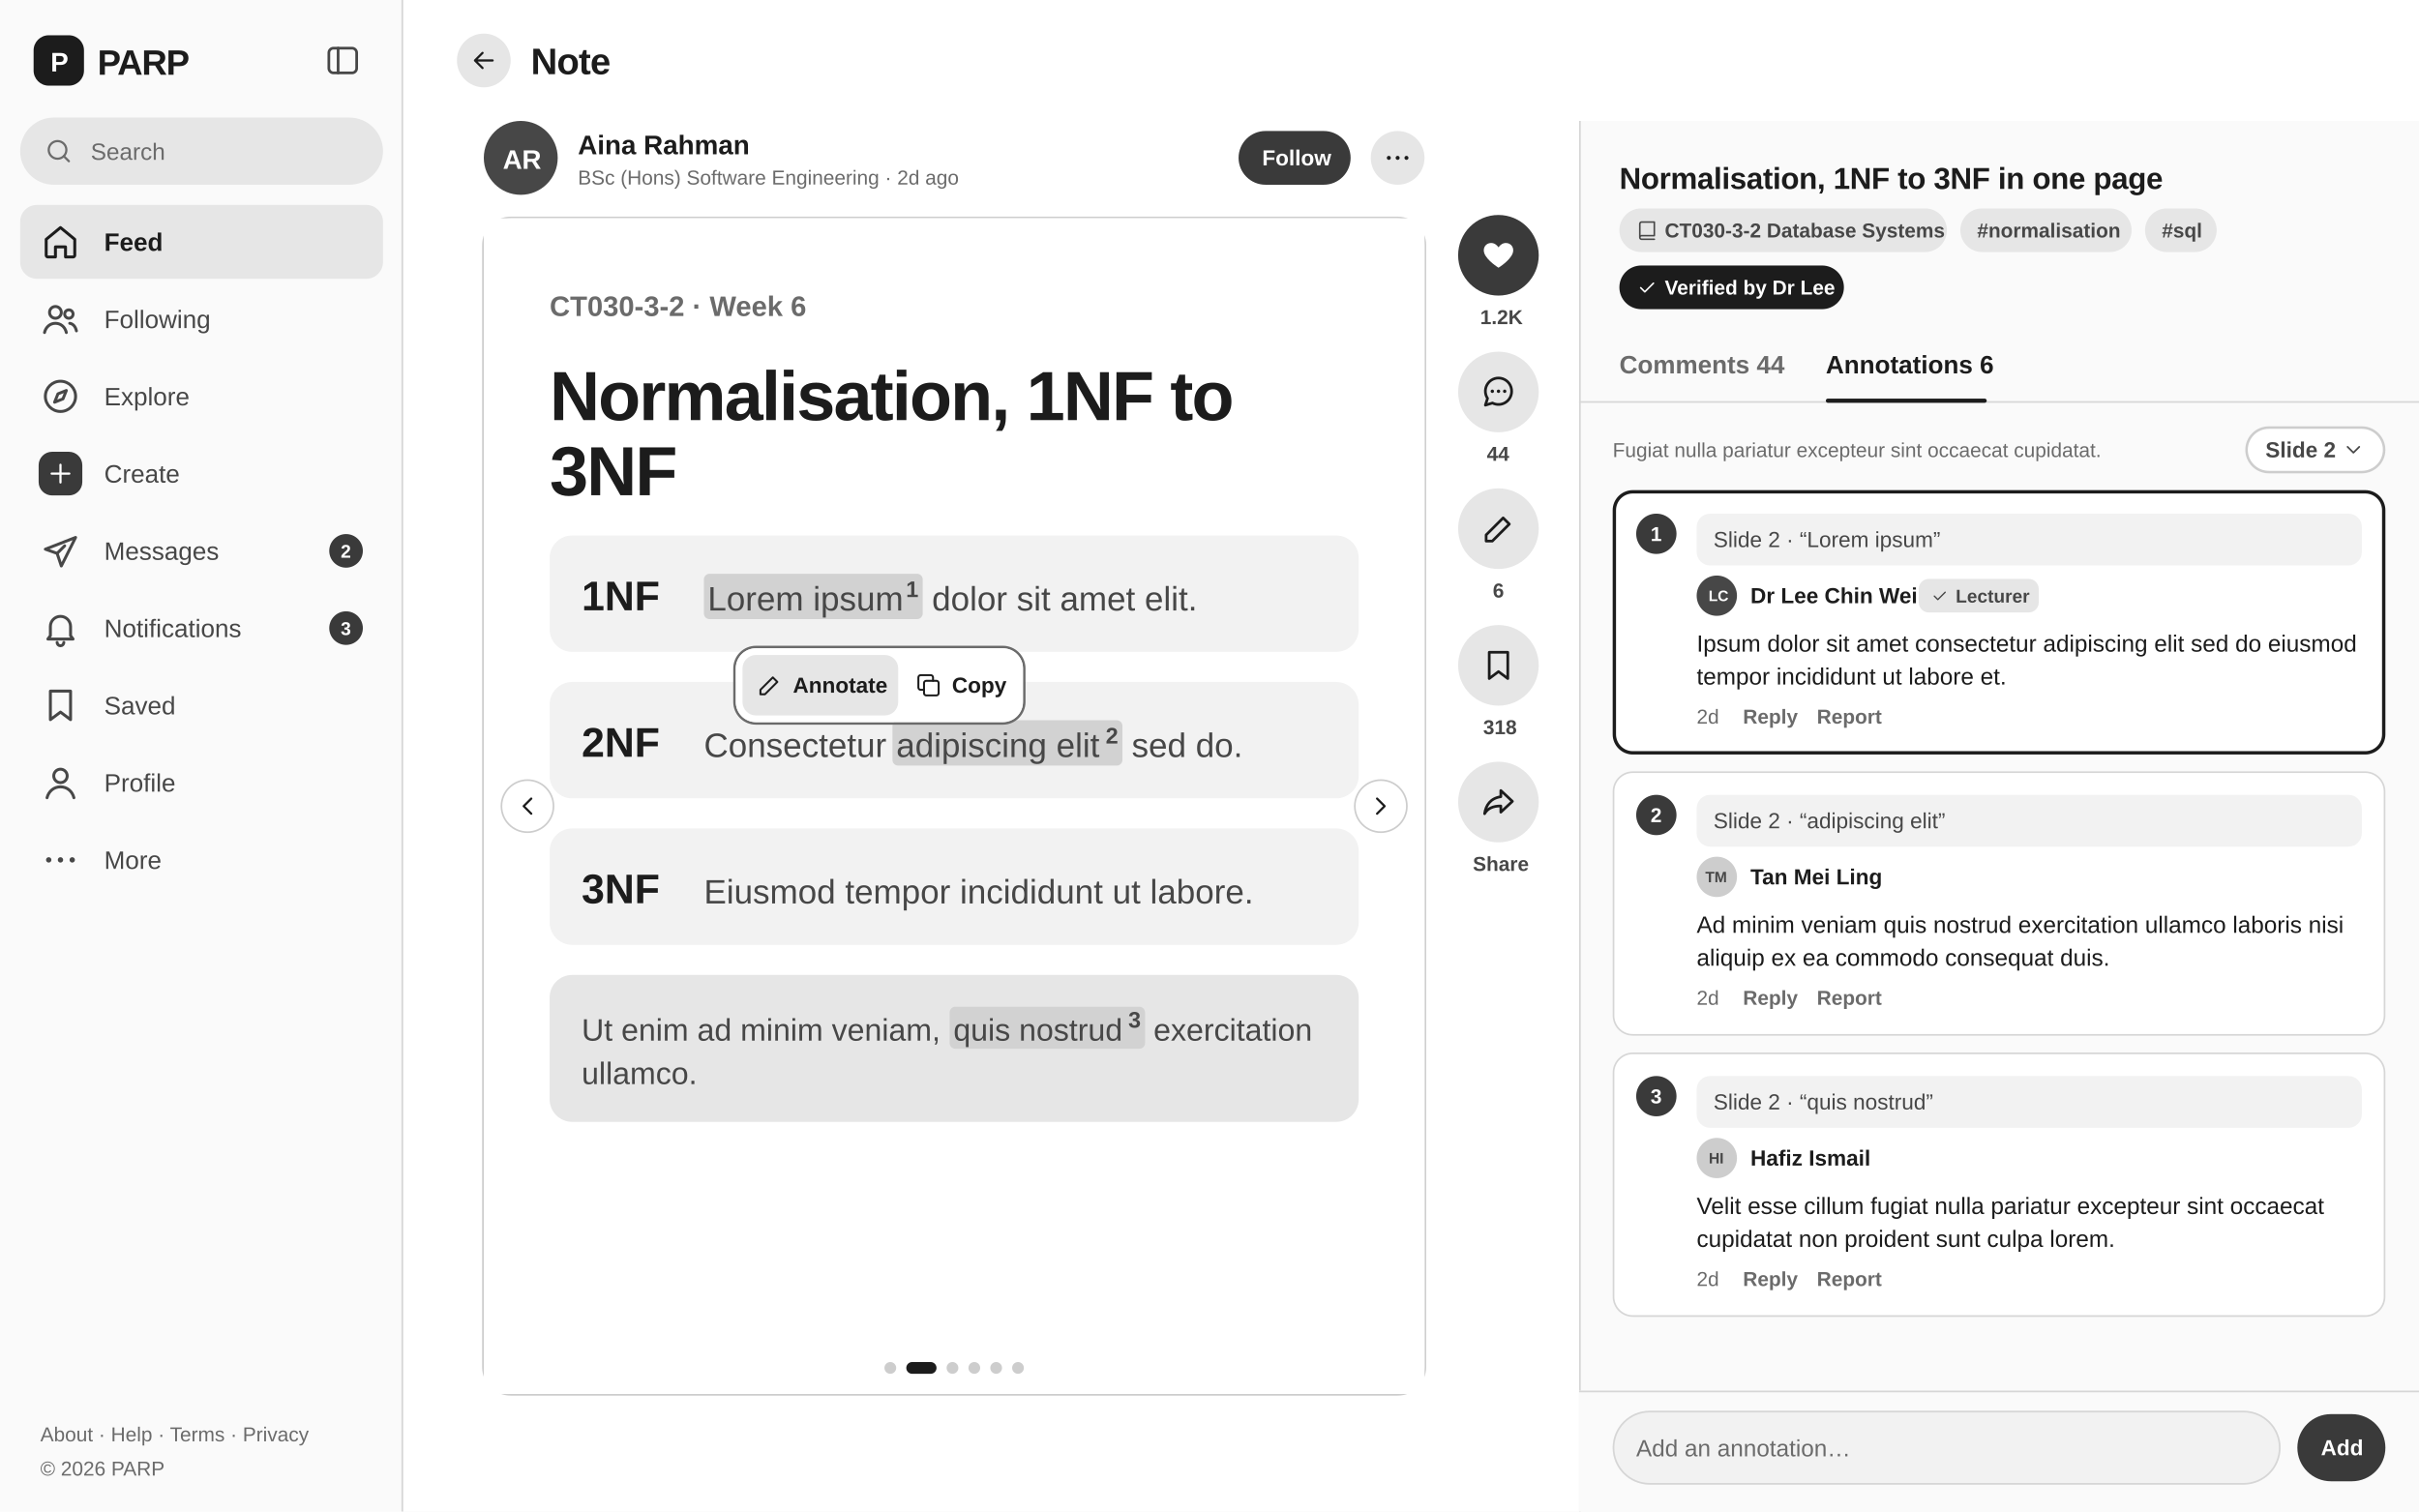
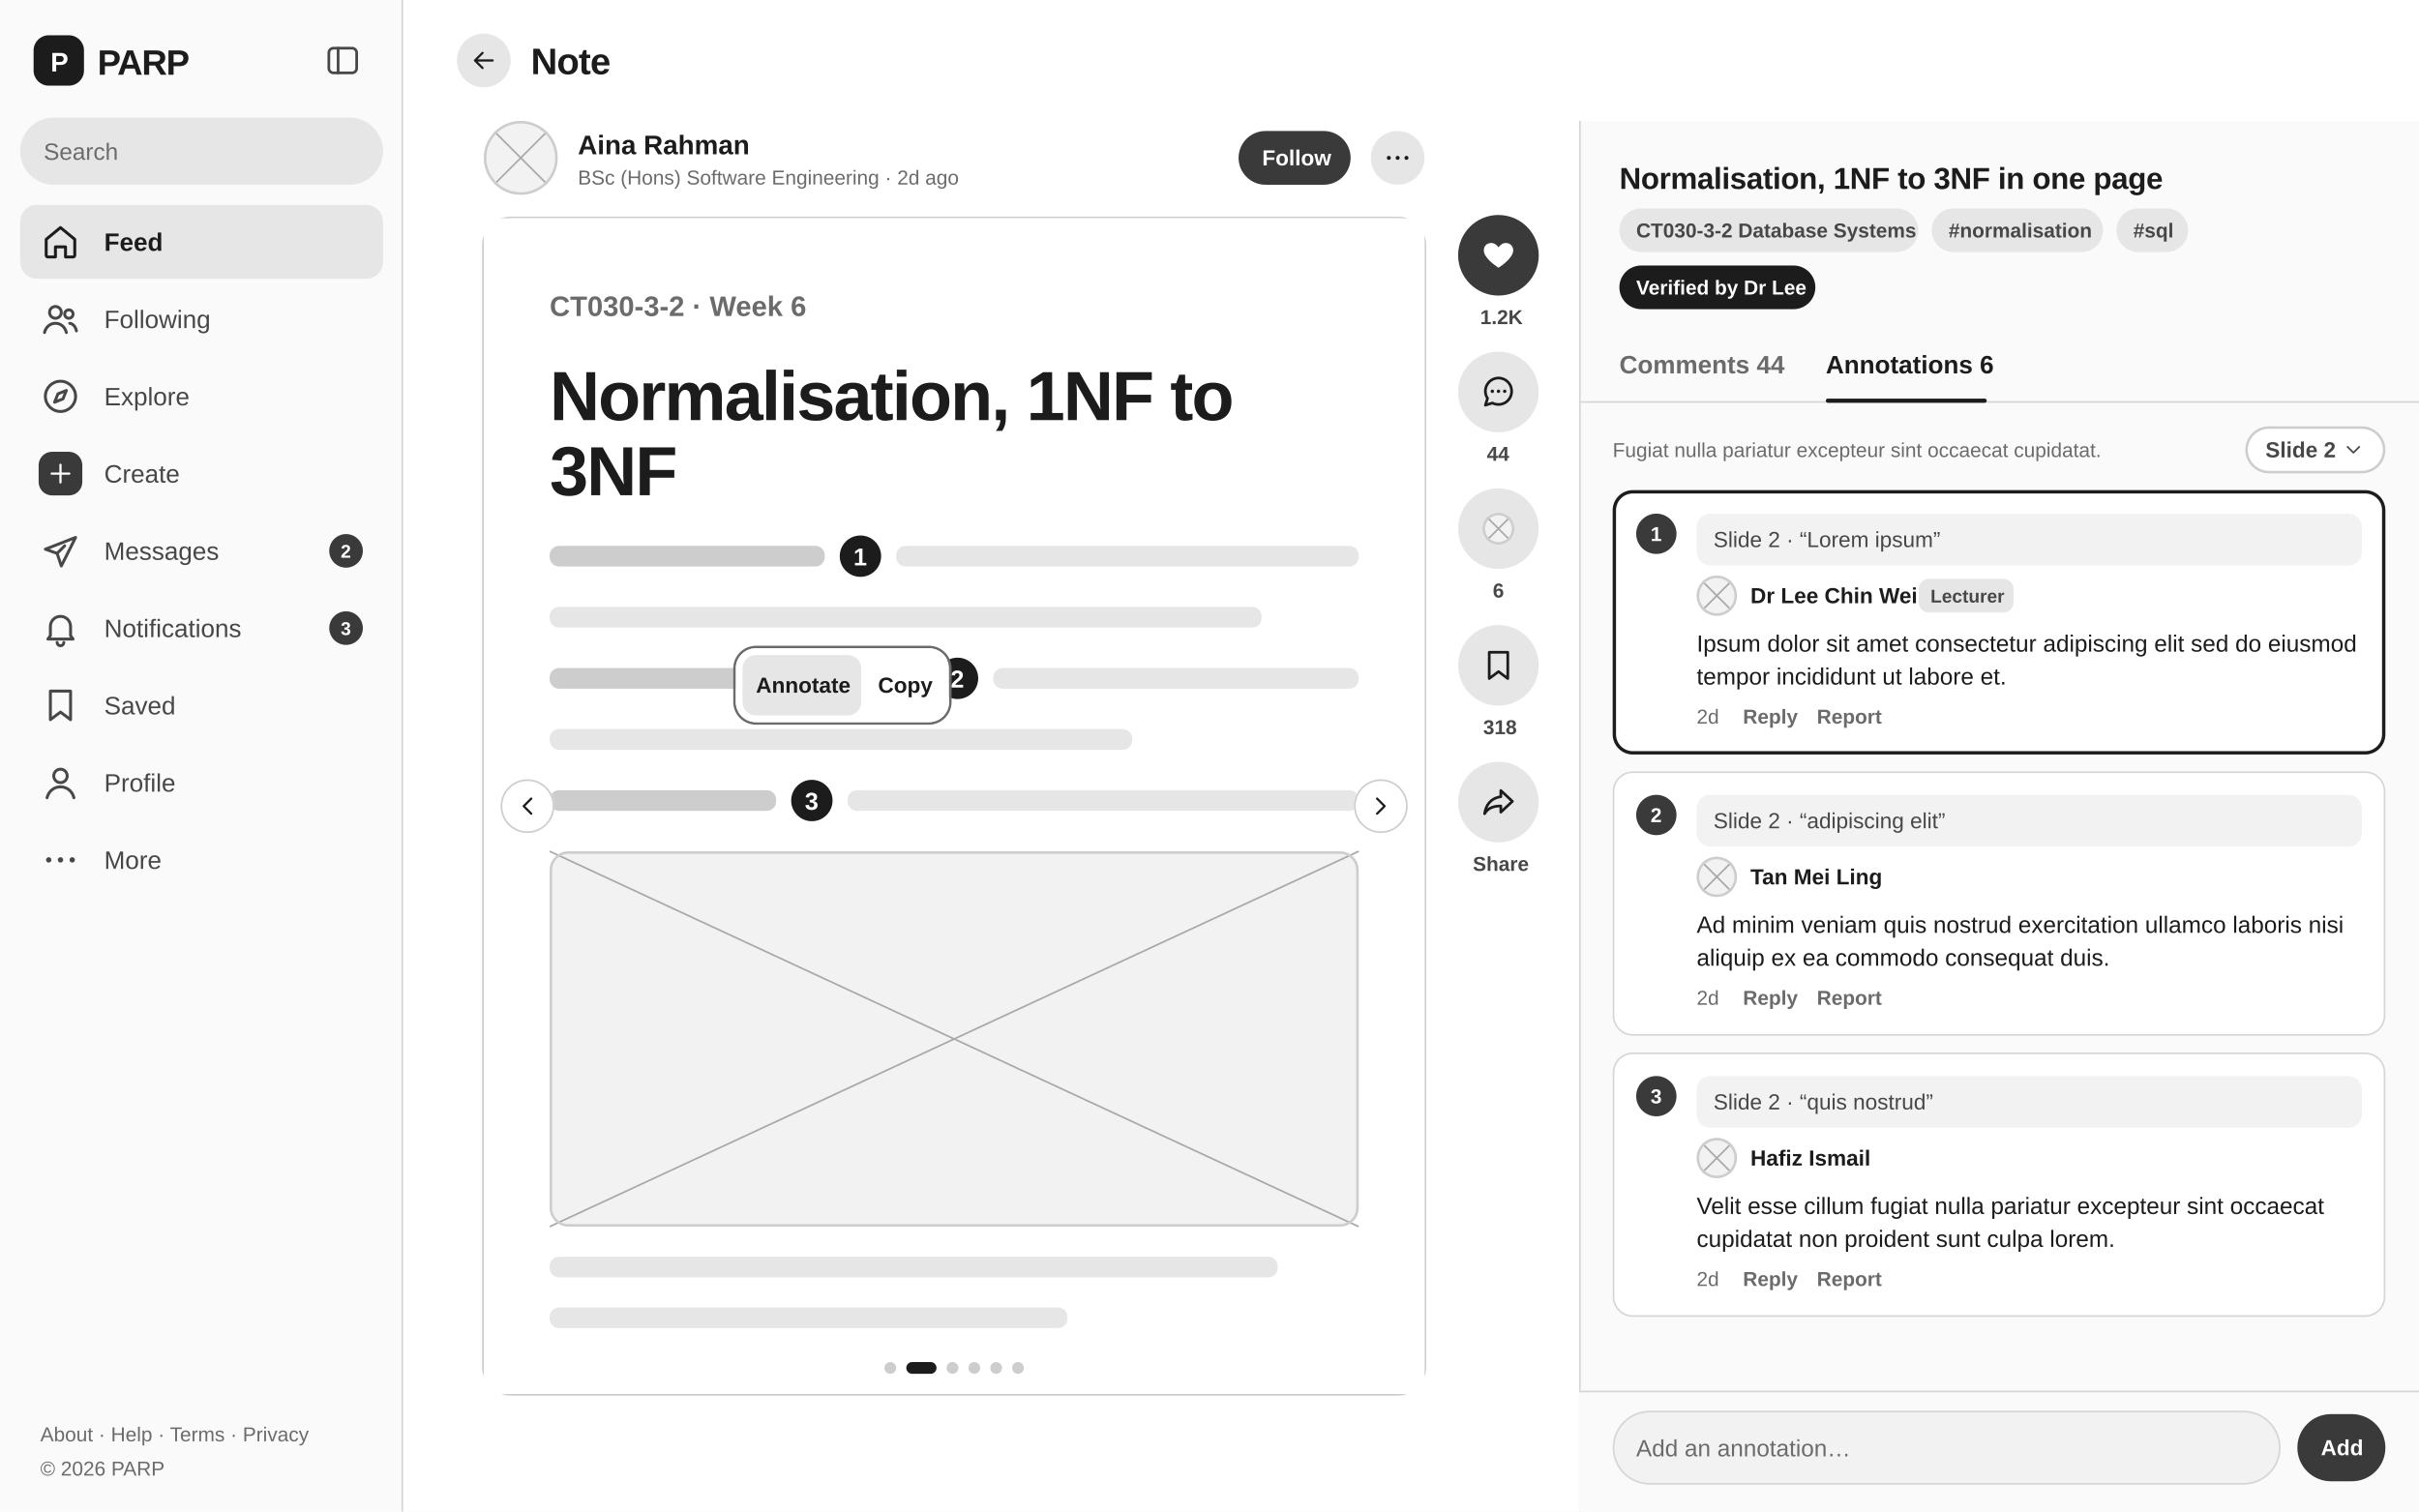
<svg xmlns="http://www.w3.org/2000/svg" width="1440" height="900" viewBox="0 0 1440 900" font-family="Segoe UI, Arial, sans-serif">
  <defs />
  <rect width="1440" height="900" fill="#ffffff" />
  <rect x="0" y="0" width="1440" height="900" fill="#ffffff" />
-   <rect x="288" y="72" width="44" height="44" rx="22" fill="#474747" />
-   <text x="299.3" y="100.55" font-size="16" font-weight="700" letter-spacing="-0.16" fill="#ffffff">AR</text>
+   <rect x="288" y="72" width="44" height="44" rx="22" fill="#f2f2f2" />
+   <path d="M294.44 78.44L325.56 109.56M325.56 78.44L294.44 109.56" fill="none" stroke="#a8a8a8" stroke-width="1" />
+   <rect x="288.75" y="72.75" width="42.5" height="42.5" rx="21.25" fill="none" stroke="#cdcdcd" stroke-width="1.5" />
  <text x="344" y="91.84" font-size="16" font-weight="700" fill="#1c1c1c">Aina Rahman</text>
  <text x="344" y="109.87" font-size="12" fill="#6b6b6b">BSc (Hons) Software Engineering · 2d ago</text>
  <rect x="737.31" y="78" width="66.69" height="32" rx="16" fill="#3a3a3a" />
  <text x="751.31" y="98.47" font-size="13" font-weight="600" fill="#ffffff">Follow</text>
  <rect x="816" y="78" width="32" height="32" rx="16" fill="#e6e6e6" />
  <g transform="translate(823 85) scale(0.75)" fill="none" stroke="#1c1c1c" stroke-width="1.75" stroke-linecap="round" stroke-linejoin="round">
    <circle cx="5" cy="12" r="1.6" fill="#1c1c1c" stroke="none" />
    <circle cx="12" cy="12" r="1.6" fill="#1c1c1c" stroke="none" />
    <circle cx="19" cy="12" r="1.6" fill="#1c1c1c" stroke="none" />
  </g>
  <rect x="287.5" y="129.5" width="561" height="701" rx="16.5" fill="none" stroke="#cdcdcd" stroke-width="1" />
  <rect x="288" y="130" width="560" height="700" fill="#ffffff" />
  <text x="327.19" y="188.16" font-size="16.8" font-weight="600" fill="#6b6b6b">CT030-3-2 · Week 6</text>
  <text x="327.19" y="250.14" font-size="41.44" font-weight="700" letter-spacing="-1.04" fill="#1c1c1c">Normalisation, 1NF to</text>
  <text x="327.19" y="294.89" font-size="41.44" font-weight="700" letter-spacing="-1.04" fill="#1c1c1c">3NF</text>
-   <rect x="327.19" y="318.84" width="481.63" height="69.31" rx="13.44" fill="#f2f2f2" />
-   <text x="346.22" y="363.37" font-size="24.64" font-weight="600" fill="#1c1c1c">1NF</text>
-   <rect x="419.02" y="341.64" width="130.25" height="27" rx="3.36" fill="#d2d2d2" />
-   <text x="421.25" y="363.51" font-size="20.16" fill="#474747">Lorem ipsum</text>
-   <text x="539.3" y="355.5" font-size="13.44" font-weight="700" fill="#474747">1</text>
-   <text x="554.78" y="363.51" font-size="20.16" fill="#474747">dolor sit amet elit.</text>
-   <rect x="327.19" y="406.06" width="481.63" height="69.31" rx="13.44" fill="#f2f2f2" />
-   <text x="346.22" y="450.58" font-size="24.64" font-weight="600" fill="#1c1c1c">2NF</text>
-   <text x="419.02" y="450.73" font-size="20.16" fill="#474747">Consectetur</text>
-   <rect x="531.28" y="428.86" width="136.88" height="27" rx="3.36" fill="#d2d2d2" />
-   <text x="533.52" y="450.73" font-size="20.16" fill="#474747">adipiscing elit</text>
-   <text x="658.19" y="442.72" font-size="13.44" font-weight="700" fill="#474747">2</text>
-   <text x="673.67" y="450.73" font-size="20.16" fill="#474747">sed do.</text>
-   <rect x="327.19" y="493.28" width="481.63" height="69.31" rx="13.44" fill="#f2f2f2" />
-   <text x="346.22" y="537.8" font-size="24.64" font-weight="600" fill="#1c1c1c">3NF</text>
-   <text x="419.02" y="537.94" font-size="20.16" fill="#474747">Eiusmod tempor incididunt ut labore.</text>
-   <rect x="327.19" y="580.5" width="481.63" height="87.5" rx="13.44" fill="#e6e6e6" />
-   <text x="346.22" y="619.62" font-size="18.48" fill="#474747">Ut enim ad minim veniam,</text>
-   <rect x="565.31" y="599.45" width="116.31" height="25" rx="3.36" fill="#d2d2d2" />
-   <text x="567.55" y="619.62" font-size="18.48" fill="#474747">quis nostrud</text>
-   <text x="671.66" y="611.87" font-size="13.44" font-weight="700" fill="#474747">3</text>
-   <text x="686.67" y="619.62" font-size="18.48" fill="#474747">exercitation</text>
-   <text x="346.22" y="645.5" font-size="18.48" fill="#474747">ullamco.</text>
+   <rect x="327.19" y="325" width="163.75" height="12.31" rx="5.6" fill="#cdcdcd" />
+   <rect x="499.89" y="318.84" width="24.63" height="24.63" rx="12.31" fill="#1c1c1c" />
+   <text x="508.02" y="336.64" font-size="14.56" font-weight="700" fill="#ffffff">1</text>
+   <rect x="533.47" y="325" width="275.34" height="12.31" rx="5.6" fill="#e6e6e6" />
+   <rect x="327.19" y="361.38" width="423.83" height="12.31" rx="5.6" fill="#e6e6e6" />
+   <rect x="327.19" y="397.75" width="221.55" height="12.31" rx="5.6" fill="#cdcdcd" />
+   <rect x="557.69" y="391.59" width="24.63" height="24.63" rx="12.31" fill="#1c1c1c" />
+   <text x="565.81" y="409.39" font-size="14.56" font-weight="700" fill="#ffffff">2</text>
+   <rect x="591.27" y="397.75" width="217.55" height="12.31" rx="5.6" fill="#e6e6e6" />
+   <rect x="327.19" y="434.13" width="346.77" height="12.31" rx="5.6" fill="#e6e6e6" />
+   <rect x="327.19" y="470.5" width="134.84" height="12.31" rx="5.6" fill="#cdcdcd" />
+   <rect x="470.98" y="464.34" width="24.63" height="24.63" rx="12.31" fill="#1c1c1c" />
+   <text x="479.11" y="482.14" font-size="14.56" font-weight="700" fill="#ffffff">3</text>
+   <rect x="504.56" y="470.5" width="304.25" height="12.31" rx="5.6" fill="#e6e6e6" />
+   <rect x="327.19" y="506.88" width="481.63" height="223.5" rx="11.2" fill="#f2f2f2" />
+   <path d="M327.19 506.88L808.81 730.38M808.81 506.88L327.19 730.38" fill="none" stroke="#a8a8a8" stroke-width="1" />
+   <rect x="327.94" y="507.63" width="480.13" height="222" rx="10.45" fill="none" stroke="#cdcdcd" stroke-width="1.5" />
+   <rect x="327.19" y="748.28" width="433.45" height="12.31" rx="5.6" fill="#e6e6e6" />
+   <rect x="327.19" y="778.5" width="308.23" height="12.31" rx="5.6" fill="#e6e6e6" />
+   <rect x="298" y="464" width="32" height="32" rx="16" fill="#ffffff" />
+   <rect x="298.5" y="464.5" width="31" height="31" rx="15.5" fill="none" stroke="#cdcdcd" stroke-width="1" />
+   <g transform="translate(305 471) scale(0.75)" fill="none" stroke="#1c1c1c" stroke-width="1.75" stroke-linecap="round" stroke-linejoin="round">
+     <path d="m15 6-6 6 6 6" />
+   </g>
+   <rect x="806" y="464" width="32" height="32" rx="16" fill="#ffffff" />
+   <rect x="806.5" y="464.5" width="31" height="31" rx="15.5" fill="none" stroke="#cdcdcd" stroke-width="1" />
+   <g transform="translate(813 471) scale(0.75)" fill="none" stroke="#1c1c1c" stroke-width="1.75" stroke-linecap="round" stroke-linejoin="round">
+     <path d="m9 6 6 6-6 6" />
+   </g>
  <rect x="526.5" y="811" width="7" height="7" rx="3.5" fill="#cdcdcd" />
  <rect x="539.5" y="811" width="18" height="7" rx="3.5" fill="#1c1c1c" />
  <rect x="563.5" y="811" width="7" height="7" rx="3.5" fill="#cdcdcd" />
  <rect x="576.5" y="811" width="7" height="7" rx="3.5" fill="#cdcdcd" />
  <rect x="589.5" y="811" width="7" height="7" rx="3.5" fill="#cdcdcd" />
  <rect x="602.5" y="811" width="7" height="7" rx="3.5" fill="#cdcdcd" />
-   <rect x="298" y="464" width="32" height="32" rx="16" fill="#ffffff" />
-   <rect x="298.5" y="464.5" width="31" height="31" rx="15.5" fill="none" stroke="#cdcdcd" stroke-width="1" />
-   <g transform="translate(305 471) scale(0.75)" fill="none" stroke="#1c1c1c" stroke-width="1.75" stroke-linecap="round" stroke-linejoin="round">
-     <path d="m15 6-6 6 6 6" />
-   </g>
-   <rect x="806" y="464" width="32" height="32" rx="16" fill="#ffffff" />
-   <rect x="806.5" y="464.5" width="31" height="31" rx="15.5" fill="none" stroke="#cdcdcd" stroke-width="1" />
-   <g transform="translate(813 471) scale(0.75)" fill="none" stroke="#1c1c1c" stroke-width="1.75" stroke-linecap="round" stroke-linejoin="round">
-     <path d="m9 6 6 6-6 6" />
-   </g>
  <g id="pop-1">
-     <rect x="437.25" y="385.25" width="172.47" height="45.5" rx="12.75" fill="none" stroke="#6b6b6b" stroke-width="1.5" />
-     <rect x="438" y="386" width="170.97" height="44" rx="12" fill="#ffffff" />
-     <rect x="442" y="390" width="92.69" height="36" rx="8" fill="#e6e6e6" />
-     <g transform="translate(450 400) scale(0.67)" fill="none" stroke="#1c1c1c" stroke-width="1.75" stroke-linecap="round" stroke-linejoin="round">
-       <path d="M4 20h4L19 9l-4-4L4 16z" />
-     </g>
-     <text x="472" y="412.47" font-size="13" font-weight="600" fill="#1c1c1c">Annotate</text>
-     <g transform="translate(544.69 400) scale(0.67)" fill="none" stroke="#1c1c1c" stroke-width="1.75" stroke-linecap="round" stroke-linejoin="round">
-       <rect x="8" y="8" width="13" height="13" rx="2" />
-       <path d="M16 8V5a2 2 0 0 0-2-2H5a2 2 0 0 0-2 2v9a2 2 0 0 0 2 2h3" />
-     </g>
-     <text x="566.69" y="412.47" font-size="13" font-weight="600" fill="#1c1c1c">Copy</text>
+     <rect x="437.25" y="385.25" width="128.47" height="45.5" rx="12.75" fill="none" stroke="#6b6b6b" stroke-width="1.5" />
+     <rect x="438" y="386" width="126.97" height="44" rx="12" fill="#ffffff" />
+     <rect x="442" y="390" width="70.69" height="36" rx="8" fill="#e6e6e6" />
+     <text x="450" y="412.47" font-size="13" font-weight="600" fill="#1c1c1c">Annotate</text>
+     <text x="522.69" y="412.47" font-size="13" font-weight="600" fill="#1c1c1c">Copy</text>
  </g>
  <rect x="868" y="128" width="48" height="48" rx="24" fill="#3a3a3a" />
  <g transform="translate(881 141) scale(0.92)" fill="none" stroke="#ffffff" stroke-width="1.75" stroke-linecap="round" stroke-linejoin="round">
    <path d="M12 20s-7.5-4.6-9.2-9.4C1.6 7.2 3.8 4 7.2 4c2 0 3.6 1.1 4.8 2.8C13.2 5.1 14.8 4 16.8 4c3.4 0 5.6 3.2 4.4 6.6C19.5 15.4 12 20 12 20z" fill="#ffffff" stroke="none" />
  </g>
  <text x="881.14" y="192.98" font-size="12" font-weight="600" fill="#474747">1.2K</text>
  <rect x="868" y="209.39" width="48" height="48" rx="24" fill="#e6e6e6" />
  <g transform="translate(881 222.39) scale(0.92)" fill="none" stroke="#1c1c1c" stroke-width="1.75" stroke-linecap="round" stroke-linejoin="round">
    <path d="M20.5 11.5a8.5 8.5 0 0 1-12.4 7.6L3.5 20.5l1.4-4.4A8.5 8.5 0 1 1 20.5 11.5z" />
    <circle cx="8" cy="11.5" r="1.1" fill="#1c1c1c" stroke="none" />
    <circle cx="12" cy="11.5" r="1.1" fill="#1c1c1c" stroke="none" />
    <circle cx="16" cy="11.5" r="1.1" fill="#1c1c1c" stroke="none" />
  </g>
  <text x="885.08" y="274.37" font-size="12" font-weight="600" fill="#474747">44</text>
  <rect x="868" y="290.78" width="48" height="48" rx="24" fill="#e6e6e6" />
-   <g transform="translate(881 303.78) scale(0.92)" fill="none" stroke="#1c1c1c" stroke-width="1.75" stroke-linecap="round" stroke-linejoin="round">
-     <path d="M4 20h4L19 9l-4-4L4 16z" />
-   </g>
+   <rect x="882.5" y="305.28" width="19" height="19" rx="9.5" fill="#f2f2f2" />
+   <path d="M885.28 308.06L898.72 321.5M898.72 308.06L885.28 321.5" fill="none" stroke="#a8a8a8" stroke-width="1" />
+   <rect x="883.25" y="306.03" width="17.5" height="17.5" rx="8.75" fill="none" stroke="#cdcdcd" stroke-width="1.5" />
  <text x="888.64" y="355.76" font-size="12" font-weight="600" fill="#474747">6</text>
  <rect x="868" y="372.17" width="48" height="48" rx="24" fill="#e6e6e6" />
  <g transform="translate(881 385.17) scale(0.92)" fill="none" stroke="#1c1c1c" stroke-width="1.75" stroke-linecap="round" stroke-linejoin="round">
    <path d="M6 3.5h12v17l-6-4.5-6 4.5z" />
  </g>
  <text x="882.92" y="437.15" font-size="12" font-weight="600" fill="#474747">318</text>
  <rect x="868" y="453.56" width="48" height="48" rx="24" fill="#e6e6e6" />
  <g transform="translate(881 466.56) scale(0.92)" fill="none" stroke="#1c1c1c" stroke-width="1.75" stroke-linecap="round" stroke-linejoin="round">
    <path d="M13.5 4.5 21 11.5l-7.5 7v-4c-5 0-8.5 1.5-10.5 5 .8-5.5 3.8-10 10.5-11z" />
  </g>
  <text x="876.75" y="518.54" font-size="12" font-weight="600" fill="#474747">Share</text>
  <g id="side-2">
    <rect x="940" y="72" width="500" height="828" fill="#fafafa" />
    <rect x="940" y="72" width="1" height="828" fill="#d6d6d6" />
    <text x="964" y="112.47" font-size="18" font-weight="700" letter-spacing="-0.18" fill="#1c1c1c">Normalisation, 1NF to 3NF in one page</text>
-     <rect x="964" y="124.09" width="194.97" height="26" rx="13" fill="#e6e6e6" />
-     <g transform="translate(974 130.59) scale(0.54)" fill="none" stroke="#474747" stroke-width="1.75" stroke-linecap="round" stroke-linejoin="round">
-       <path d="M4 19.5V5a2 2 0 0 1 2-2h14v15H6a2 2 0 0 0-2 2 2 2 0 0 0 2 2h14" />
-     </g>
-     <text x="991" y="141.37" font-size="12" font-weight="600" fill="#474747">CT030-3-2 Database Systems</text>
-     <rect x="1166.97" y="124.09" width="101.95" height="26" rx="13" fill="#e6e6e6" />
-     <text x="1176.97" y="141.37" font-size="12" font-weight="600" fill="#474747">#normalisation</text>
-     <rect x="1276.92" y="124.09" width="42.64" height="26" rx="13" fill="#e6e6e6" />
-     <text x="1286.92" y="141.37" font-size="12" font-weight="600" fill="#474747">#sql</text>
-     <rect x="964" y="158.09" width="133.66" height="26" rx="13" fill="#1c1c1c" />
-     <g transform="translate(974 164.59) scale(0.54)" fill="none" stroke="#ffffff" stroke-width="1.75" stroke-linecap="round" stroke-linejoin="round">
-       <path d="m5 12.5 4.5 4.5L19 7.5" />
-     </g>
-     <text x="991" y="175.37" font-size="12" font-weight="600" fill="#ffffff">Verified by Dr Lee</text>
+     <rect x="964" y="124.09" width="177.97" height="26" rx="13" fill="#e6e6e6" />
+     <text x="974" y="141.37" font-size="12" font-weight="600" fill="#474747">CT030-3-2 Database Systems</text>
+     <rect x="1149.97" y="124.09" width="101.95" height="26" rx="13" fill="#e6e6e6" />
+     <text x="1159.97" y="141.37" font-size="12" font-weight="600" fill="#474747">#normalisation</text>
+     <rect x="1259.92" y="124.09" width="42.64" height="26" rx="13" fill="#e6e6e6" />
+     <text x="1269.92" y="141.37" font-size="12" font-weight="600" fill="#474747">#sql</text>
+     <rect x="964" y="158.09" width="116.66" height="26" rx="13" fill="#1c1c1c" />
+     <text x="974" y="175.37" font-size="12" font-weight="600" fill="#ffffff">Verified by Dr Lee</text>
    <rect x="940" y="238.84" width="500" height="1" fill="#d6d6d6" />
    <text x="964" y="222.32" font-size="15" font-weight="600" fill="#6b6b6b">Comments 44</text>
    <text x="1086.88" y="222.32" font-size="15" font-weight="600" fill="#1c1c1c">Annotations 6</text>
    <rect x="1086.88" y="237.34" width="95.8" height="2.5" rx="1.25" fill="#1c1c1c" />
    <text x="960" y="272.12" font-size="12" fill="#6b6b6b">Fugiat nulla pariatur excepteur sint occaecat cupidatat.</text>
    <rect x="1336.59" y="253.84" width="83.41" height="28" rx="14" fill="#ffffff" />
    <rect x="1337.34" y="254.59" width="81.91" height="26.5" rx="13.25" fill="none" stroke="#cdcdcd" stroke-width="1.5" />
    <text x="1348.59" y="272.32" font-size="13" font-weight="600" fill="#474747">Slide 2</text>
    <g transform="translate(1394 260.84) scale(0.58)" fill="none" stroke="#474747" stroke-width="1.75" stroke-linecap="round" stroke-linejoin="round">
      <path d="m6 9 6 6 6-6" />
    </g>
    <rect x="960" y="291.84" width="460" height="157.42" rx="12" fill="#ffffff" />
    <rect x="961" y="292.84" width="458" height="155.42" rx="11" fill="none" stroke="#1c1c1c" stroke-width="2" />
    <rect x="974" y="305.84" width="24" height="24" rx="12" fill="#3a3a3a" />
    <text x="982.55" y="322.12" font-size="12" font-weight="700" fill="#ffffff">1</text>
    <rect x="1010" y="305.84" width="396" height="30.84" rx="8" fill="#f2f2f2" />
    <text x="1020" y="325.74" font-size="13" fill="#474747">Slide 2 · “Lorem ipsum”</text>
-     <rect x="1010" y="342.69" width="24" height="24" rx="12" fill="#474747" />
-     <text x="1017.08" y="357.89" font-size="9" font-weight="700" letter-spacing="-0.09" fill="#ffffff">LC</text>
+     <rect x="1010" y="342.69" width="24" height="24" rx="12" fill="#f2f2f2" />
+     <path d="M1013.51 346.2L1030.49 363.17M1030.49 346.2L1013.51 363.17" fill="none" stroke="#a8a8a8" stroke-width="1" />
+     <rect x="1010.75" y="343.44" width="22.5" height="22.5" rx="11.25" fill="none" stroke="#cdcdcd" stroke-width="1.5" />
    <text x="1042" y="359.16" font-size="13" font-weight="600" fill="#1c1c1c">Dr Lee Chin Wei</text>
-     <rect x="1142.19" y="344.69" width="71.45" height="20" rx="6" fill="#e6e6e6" />
-     <g transform="translate(1149.19 349.19) scale(0.46)" fill="none" stroke="#474747" stroke-width="1.75" stroke-linecap="round" stroke-linejoin="round">
-       <path d="m5 12.5 4.5 4.5L19 7.5" />
-     </g>
-     <text x="1164.19" y="358.78" font-size="11" font-weight="700" fill="#474747">Lecturer</text>
+     <rect x="1142.19" y="344.69" width="56.45" height="20" rx="6" fill="#e6e6e6" />
+     <text x="1149.19" y="358.78" font-size="11" font-weight="700" fill="#474747">Lecturer</text>
    <text x="1010" y="388" font-size="14" fill="#1c1c1c">Ipsum dolor sit amet consectetur adipiscing elit sed do eiusmod</text>
    <text x="1010" y="407.59" font-size="14" fill="#1c1c1c">tempor incididunt ut labore et.</text>
    <text x="1010" y="430.85" font-size="12" fill="#6b6b6b">2d</text>
    <text x="1037.55" y="430.85" font-size="12" font-weight="600" fill="#6b6b6b">Reply</text>
    <text x="1081.55" y="430.85" font-size="12" font-weight="600" fill="#6b6b6b">Report</text>
    <rect x="960" y="459.27" width="460" height="157.42" rx="12" fill="#ffffff" />
    <rect x="960.5" y="459.77" width="459" height="156.42" rx="11.5" fill="none" stroke="#d6d6d6" stroke-width="1" />
    <rect x="974" y="473.27" width="24" height="24" rx="12" fill="#3a3a3a" />
    <text x="982.55" y="489.54" font-size="12" font-weight="700" fill="#ffffff">2</text>
    <rect x="1010" y="473.27" width="396" height="30.84" rx="8" fill="#f2f2f2" />
    <text x="1020" y="493.16" font-size="13" fill="#474747">Slide 2 · “adipiscing elit”</text>
-     <rect x="1010" y="510.11" width="24" height="24" rx="12" fill="#cdcdcd" />
-     <text x="1015.14" y="525.31" font-size="9" font-weight="700" letter-spacing="-0.09" fill="#474747">TM</text>
+     <rect x="1010" y="510.11" width="24" height="24" rx="12" fill="#f2f2f2" />
+     <path d="M1013.51 513.62L1030.49 530.59M1030.49 513.62L1013.51 530.59" fill="none" stroke="#a8a8a8" stroke-width="1" />
+     <rect x="1010.75" y="510.86" width="22.5" height="22.5" rx="11.25" fill="none" stroke="#cdcdcd" stroke-width="1.5" />
    <text x="1042" y="526.58" font-size="13" font-weight="600" fill="#1c1c1c">Tan Mei Ling</text>
    <text x="1010" y="555.42" font-size="14" fill="#1c1c1c">Ad minim veniam quis nostrud exercitation ullamco laboris nisi</text>
    <text x="1010" y="575.01" font-size="14" fill="#1c1c1c">aliquip ex ea commodo consequat duis.</text>
    <text x="1010" y="598.28" font-size="12" fill="#6b6b6b">2d</text>
    <text x="1037.55" y="598.28" font-size="12" font-weight="600" fill="#6b6b6b">Reply</text>
    <text x="1081.55" y="598.28" font-size="12" font-weight="600" fill="#6b6b6b">Report</text>
    <rect x="960" y="626.69" width="460" height="157.42" rx="12" fill="#ffffff" />
    <rect x="960.5" y="627.19" width="459" height="156.42" rx="11.5" fill="none" stroke="#d6d6d6" stroke-width="1" />
    <rect x="974" y="640.69" width="24" height="24" rx="12" fill="#3a3a3a" />
    <text x="982.55" y="656.96" font-size="12" font-weight="700" fill="#ffffff">3</text>
    <rect x="1010" y="640.69" width="396" height="30.84" rx="8" fill="#f2f2f2" />
    <text x="1020" y="660.58" font-size="13" fill="#474747">Slide 2 · “quis nostrud”</text>
-     <rect x="1010" y="677.53" width="24" height="24" rx="12" fill="#cdcdcd" />
-     <text x="1017.2" y="692.74" font-size="9" font-weight="700" letter-spacing="-0.09" fill="#474747">HI</text>
+     <rect x="1010" y="677.53" width="24" height="24" rx="12" fill="#f2f2f2" />
+     <path d="M1013.51 681.05L1030.49 698.02M1030.49 681.05L1013.51 698.02" fill="none" stroke="#a8a8a8" stroke-width="1" />
+     <rect x="1010.75" y="678.28" width="22.5" height="22.5" rx="11.25" fill="none" stroke="#cdcdcd" stroke-width="1.5" />
    <text x="1042" y="694" font-size="13" font-weight="600" fill="#1c1c1c">Hafiz Ismail</text>
    <text x="1010" y="722.84" font-size="14" fill="#1c1c1c">Velit esse cillum fugiat nulla pariatur excepteur sint occaecat</text>
    <text x="1010" y="742.44" font-size="14" fill="#1c1c1c">cupidatat non proident sunt culpa lorem.</text>
    <text x="1010" y="765.7" font-size="12" fill="#6b6b6b">2d</text>
    <text x="1037.55" y="765.7" font-size="12" font-weight="600" fill="#6b6b6b">Reply</text>
    <text x="1081.55" y="765.7" font-size="12" font-weight="600" fill="#6b6b6b">Report</text>
    <rect x="940" y="828" width="500" height="72" fill="#fafafa" />
    <rect x="940" y="828" width="500" height="1" fill="#d6d6d6" />
    <rect x="960" y="840" width="397.59" height="44" rx="22" fill="#f2f2f2" />
    <rect x="960.5" y="840.5" width="396.59" height="43" rx="21.5" fill="none" stroke="#d6d6d6" stroke-width="1" />
    <text x="974" y="867.15" font-size="14" fill="#6b6b6b">Add an annotation…</text>
    <rect x="1367.59" y="842" width="52.41" height="40" rx="20" fill="#3a3a3a" />
    <text x="1381.59" y="866.47" font-size="13" font-weight="600" fill="#ffffff">Add</text>
  </g>
  <g id="top-3">
    <rect x="272" y="20" width="32" height="32" rx="16" fill="#e6e6e6" />
    <g transform="translate(279 27) scale(0.75)" fill="none" stroke="#1c1c1c" stroke-width="1.75" stroke-linecap="round" stroke-linejoin="round">
      <path d="M19 12H5M11 6l-6 6 6 6" />
    </g>
    <text x="316" y="44.18" font-size="22" font-weight="700" letter-spacing="-0.44" fill="#1c1c1c">Note</text>
  </g>
  <g id="nav-4">
    <rect x="0" y="0" width="240" height="900" fill="#fafafa" />
    <rect x="239" y="0" width="1" height="900" fill="#d6d6d6" />
    <rect x="20" y="21" width="30" height="30" rx="9" fill="#1c1c1c" />
    <text x="30.08" y="42.55" font-size="16" font-weight="700" fill="#ffffff">P</text>
    <text x="58" y="44.5" font-size="21" font-weight="700" letter-spacing="-0.63" fill="#1c1c1c">PARP</text>
    <g transform="translate(193 25) scale(0.92)" fill="none" stroke="#474747" stroke-width="1.75" stroke-linecap="round" stroke-linejoin="round">
      <rect x="3" y="4" width="18" height="16" rx="3" />
      <path d="M9 4v16" />
    </g>
    <rect x="12" y="70" width="216" height="40" rx="20" fill="#e6e6e6" />
-     <g transform="translate(26 81) scale(0.75)" fill="none" stroke="#6b6b6b" stroke-width="1.75" stroke-linecap="round" stroke-linejoin="round">
-       <circle cx="11" cy="11" r="7" />
-       <path d="m20 20-4-4" />
-     </g>
-     <text x="54" y="95.15" font-size="14" fill="#6b6b6b">Search</text>
+     <text x="26" y="95.15" font-size="14" fill="#6b6b6b">Search</text>
    <rect x="12" y="122" width="216" height="44" rx="10" fill="#e6e6e6" />
    <g transform="translate(24 132) scale(1)" fill="none" stroke="#1c1c1c" stroke-width="1.75" stroke-linecap="round" stroke-linejoin="round">
      <path d="M3.5 10.5 12 3.5l8.5 7V20a1 1 0 0 1-1 1H15v-6H9v6H4.5a1 1 0 0 1-1-1z" />
    </g>
    <text x="62" y="149.35" font-size="15" font-weight="700" fill="#1c1c1c">Feed</text>
    <g transform="translate(24 178) scale(1)" fill="none" stroke="#474747" stroke-width="1.75" stroke-linecap="round" stroke-linejoin="round">
      <circle cx="9" cy="8" r="3.5" />
      <path d="M2.5 20c.8-3.4 3.4-5.5 6.5-5.5s5.7 2.1 6.5 5.5" />
      <circle cx="17" cy="9" r="2.5" />
      <path d="M17.5 14.5c2 .3 3.4 1.9 4 4.5" />
    </g>
    <text x="62" y="195.35" font-size="15" fill="#474747">Following</text>
    <g transform="translate(24 224) scale(1)" fill="none" stroke="#474747" stroke-width="1.75" stroke-linecap="round" stroke-linejoin="round">
      <circle cx="12" cy="12" r="9" />
      <path d="m15.5 8.5-2 5-5 2 2-5z" />
    </g>
    <text x="62" y="241.35" font-size="15" fill="#474747">Explore</text>
    <rect x="23" y="269" width="26" height="26" rx="8" fill="#3a3a3a" />
    <g transform="translate(27 273) scale(0.75)" fill="none" stroke="#ffffff" stroke-width="1.75" stroke-linecap="round" stroke-linejoin="round">
      <path d="M12 5v14M5 12h14" />
    </g>
    <text x="62" y="287.35" font-size="15" fill="#474747">Create</text>
    <g transform="translate(24 316) scale(1)" fill="none" stroke="#474747" stroke-width="1.75" stroke-linecap="round" stroke-linejoin="round">
      <path d="M21 4 3 11l7 2.5L12.5 21z" />
      <path d="m10 13.5 4.5-4.5" />
    </g>
    <text x="62" y="333.35" font-size="15" fill="#474747">Messages</text>
    <rect x="196" y="318" width="20" height="20" rx="10" fill="#3a3a3a" />
    <text x="202.83" y="332.1" font-size="11" font-weight="700" fill="#ffffff">2</text>
    <g transform="translate(24 362) scale(1)" fill="none" stroke="#474747" stroke-width="1.75" stroke-linecap="round" stroke-linejoin="round">
      <path d="M6 16.5V11a6 6 0 0 1 12 0v5.5l1.5 2h-15z" />
      <path d="M10 20.5a2 2 0 0 0 4 0" />
    </g>
    <text x="62" y="379.35" font-size="15" fill="#474747">Notifications</text>
    <rect x="196" y="364" width="20" height="20" rx="10" fill="#3a3a3a" />
    <text x="202.83" y="378.1" font-size="11" font-weight="700" fill="#ffffff">3</text>
    <g transform="translate(24 408) scale(1)" fill="none" stroke="#474747" stroke-width="1.75" stroke-linecap="round" stroke-linejoin="round">
      <path d="M6 3.5h12v17l-6-4.5-6 4.5z" />
    </g>
    <text x="62" y="425.35" font-size="15" fill="#474747">Saved</text>
    <g transform="translate(24 454) scale(1)" fill="none" stroke="#474747" stroke-width="1.75" stroke-linecap="round" stroke-linejoin="round">
      <circle cx="12" cy="8" r="4" />
      <path d="M4 21c1-4 4.2-6.5 8-6.5s7 2.5 8 6.5" />
    </g>
    <text x="62" y="471.35" font-size="15" fill="#474747">Profile</text>
    <g transform="translate(24 500) scale(1)" fill="none" stroke="#474747" stroke-width="1.75" stroke-linecap="round" stroke-linejoin="round">
      <circle cx="5" cy="12" r="1.6" fill="#474747" stroke="none" />
      <circle cx="12" cy="12" r="1.6" fill="#474747" stroke="none" />
      <circle cx="19" cy="12" r="1.6" fill="#474747" stroke="none" />
    </g>
    <text x="62" y="517.35" font-size="15" fill="#474747">More</text>
    <text x="24" y="858.2" font-size="12" fill="#6b6b6b">About · Help · Terms · Privacy</text>
    <text x="24" y="878.59" font-size="12" fill="#6b6b6b">© 2026 PARP</text>
  </g>
</svg>
